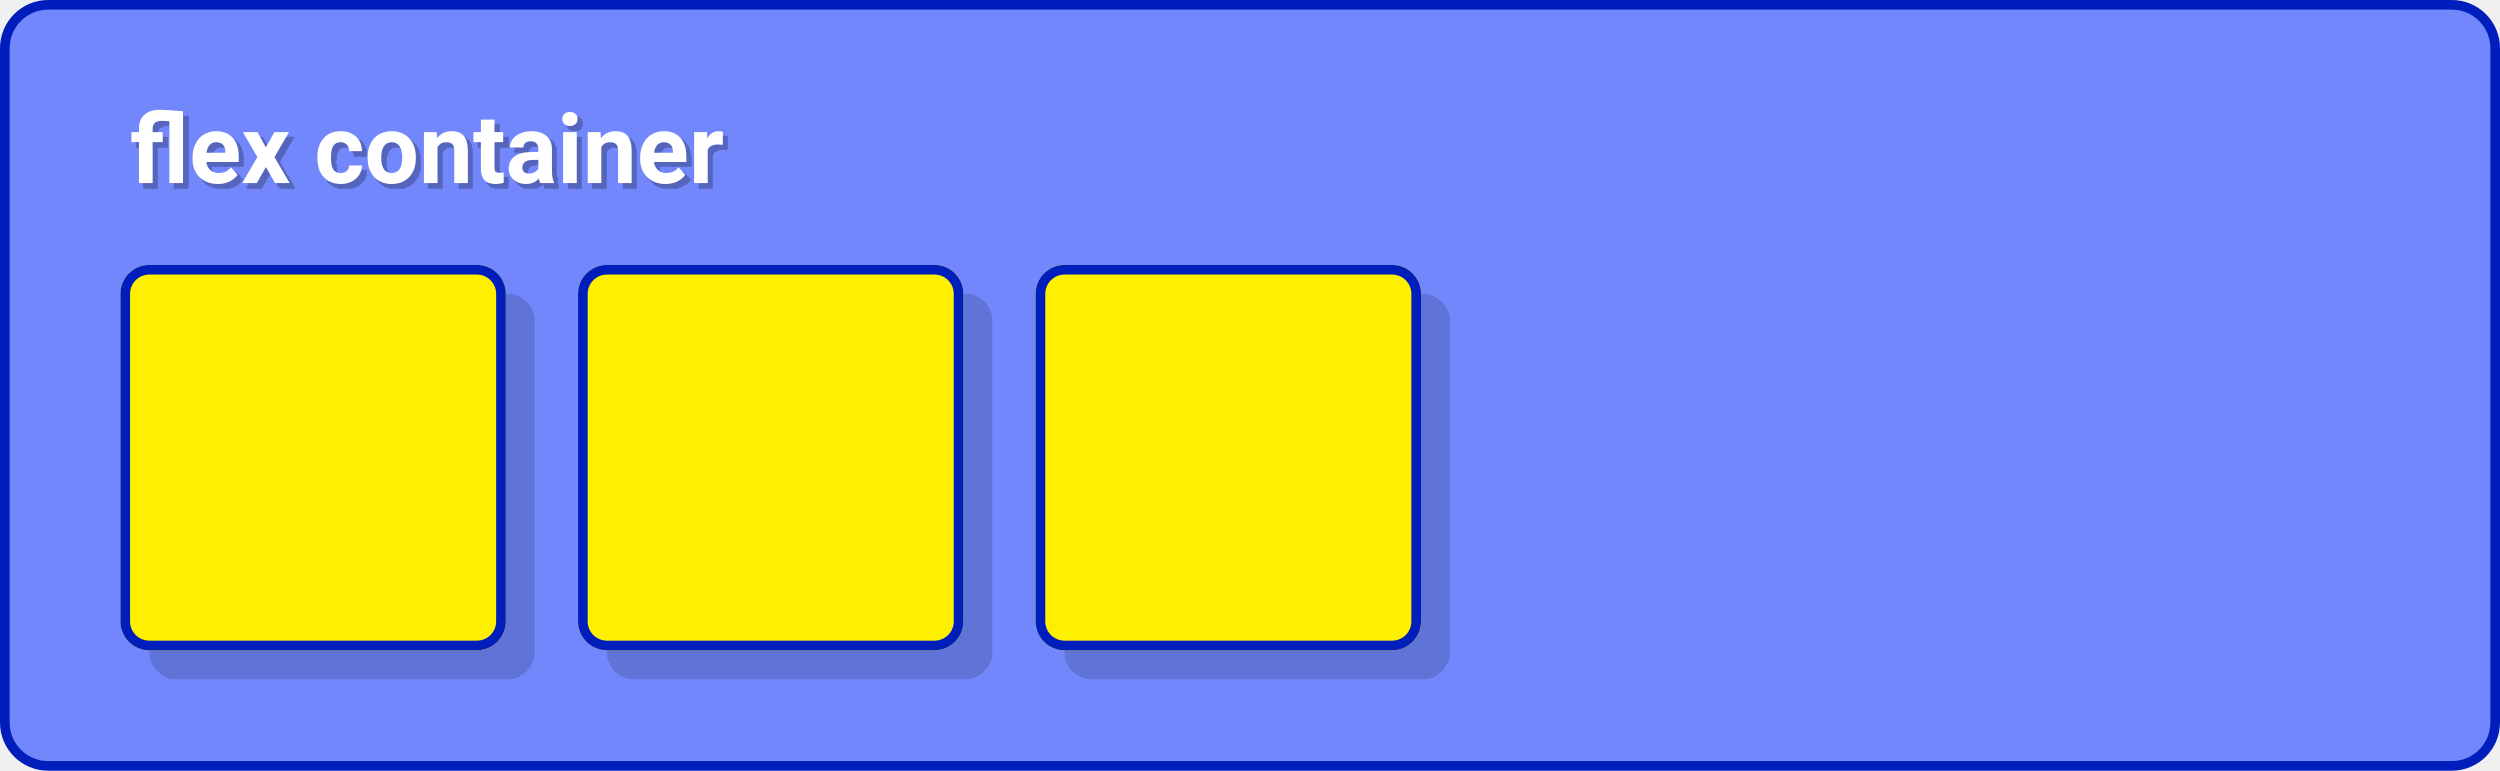
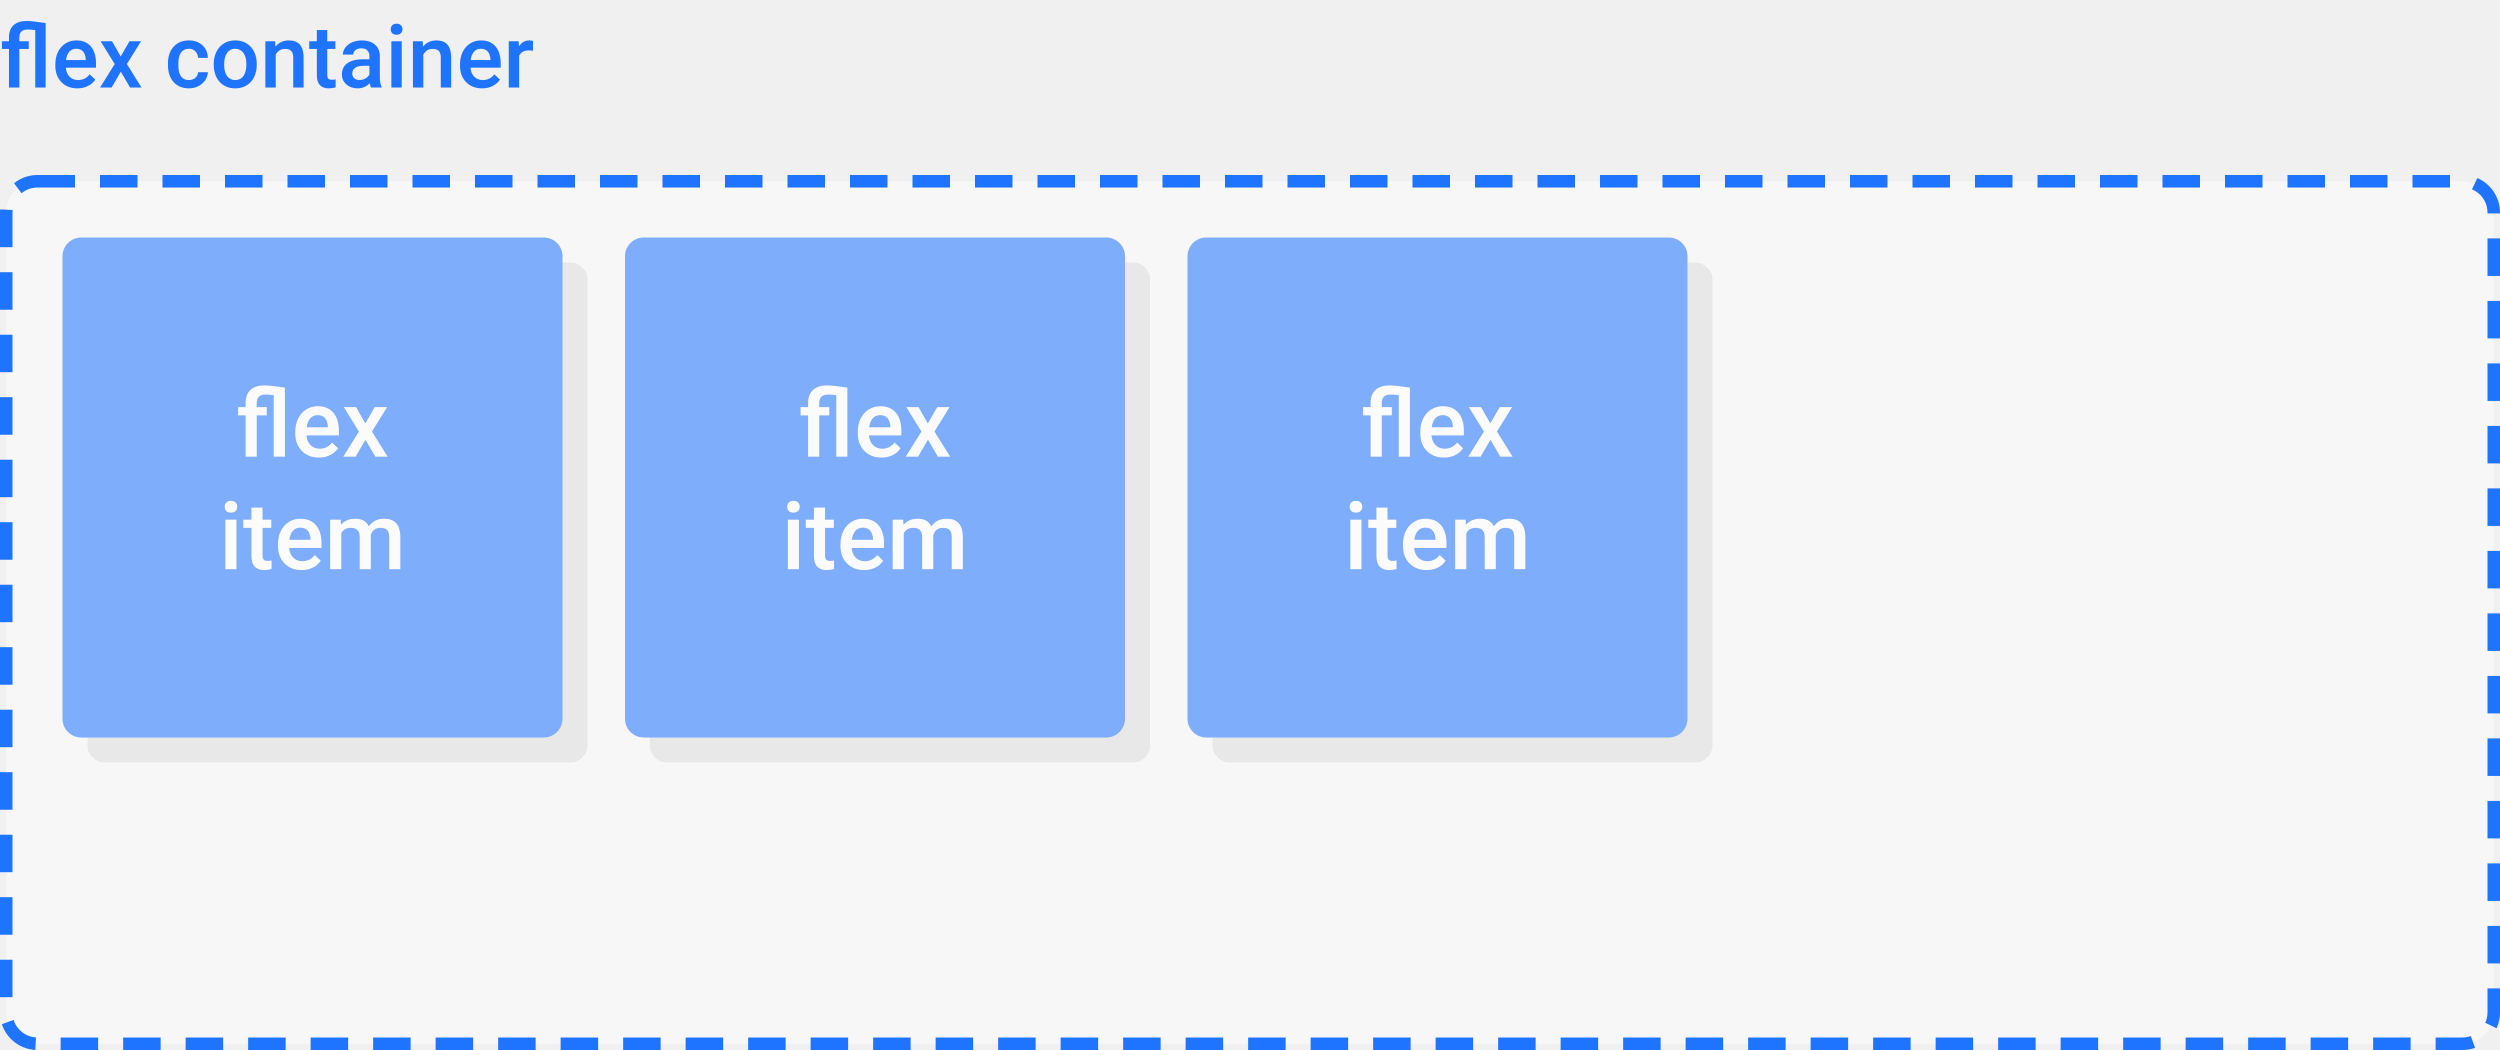
- <svg xmlns="http://www.w3.org/2000/svg" width="519" height="160" viewBox="0 0 519 160" fill="none">
-   <rect x="1" y="1" width="517" height="158" rx="9" fill="#7187FB" stroke="#001EBB" stroke-width="2" />
-   <g filter="url(#filter0_d)">
-     <rect x="25" y="55" width="80" height="80" rx="6" fill="#FFF000" />
-     <rect x="26" y="56" width="78" height="78" rx="5" stroke="#001EBB" stroke-width="2" />
-   </g>
-   <g filter="url(#filter1_d)">
-     <rect x="120" y="55" width="80" height="80" rx="6" fill="#FFF000" />
-     <rect x="121" y="56" width="78" height="78" rx="5" stroke="#001EBB" stroke-width="2" />
-   </g>
-   <g filter="url(#filter2_d)">
-     <rect x="215" y="55" width="80" height="80" rx="6" fill="#FFF000" />
-     <rect x="216" y="56" width="78" height="78" rx="5" stroke="#001EBB" stroke-width="2" />
-   </g>
-   <g filter="url(#filter3_d)">
-     <path d="M35.164 25.188C34.604 25.122 34.083 25.09 33.602 25.09C32.325 25.09 31.688 25.634 31.688 26.721V27.434H33.787V29.504H31.688V38H28.855V29.504H27.283V27.434H28.855V26.613C28.869 25.389 29.253 24.449 30.008 23.791C30.763 23.127 31.831 22.795 33.211 22.795C34.194 22.795 35.789 22.899 37.996 23.107V38H35.164V25.188ZM45.213 38.195C43.663 38.195 42.4 37.72 41.424 36.77C40.454 35.819 39.969 34.553 39.969 32.971V32.697C39.969 31.636 40.174 30.689 40.584 29.855C40.994 29.016 41.574 28.371 42.322 27.922C43.078 27.466 43.937 27.238 44.9 27.238C46.346 27.238 47.482 27.694 48.309 28.605C49.142 29.517 49.559 30.809 49.559 32.482V33.635H42.83C42.921 34.325 43.195 34.878 43.65 35.295C44.113 35.712 44.695 35.92 45.398 35.92C46.486 35.92 47.335 35.526 47.947 34.738L49.334 36.291C48.911 36.89 48.338 37.359 47.615 37.697C46.893 38.029 46.092 38.195 45.213 38.195ZM44.891 29.523C44.331 29.523 43.875 29.712 43.523 30.09C43.178 30.467 42.957 31.008 42.859 31.711H46.785V31.486C46.772 30.861 46.603 30.38 46.277 30.041C45.952 29.696 45.49 29.523 44.891 29.523ZM55.193 30.588L56.971 27.434H59.988L56.98 32.609L60.115 38H57.088L55.203 34.68L53.328 38H50.291L53.426 32.609L50.428 27.434H53.455L55.193 30.588ZM70.721 35.92C71.242 35.92 71.665 35.777 71.99 35.49C72.316 35.204 72.485 34.823 72.498 34.348H75.144C75.138 35.064 74.943 35.721 74.559 36.32C74.174 36.913 73.647 37.375 72.977 37.707C72.312 38.033 71.577 38.195 70.769 38.195C69.259 38.195 68.068 37.717 67.195 36.76C66.323 35.796 65.887 34.468 65.887 32.775V32.59C65.887 30.962 66.32 29.663 67.186 28.693C68.051 27.723 69.24 27.238 70.75 27.238C72.072 27.238 73.13 27.616 73.924 28.371C74.725 29.12 75.132 30.119 75.144 31.369H72.498C72.485 30.822 72.316 30.38 71.99 30.041C71.665 29.696 71.235 29.523 70.701 29.523C70.044 29.523 69.546 29.764 69.207 30.246C68.875 30.721 68.709 31.496 68.709 32.57V32.863C68.709 33.95 68.875 34.732 69.207 35.207C69.539 35.682 70.044 35.92 70.721 35.92ZM76.316 32.619C76.316 31.571 76.518 30.637 76.922 29.816C77.326 28.996 77.905 28.361 78.66 27.912C79.422 27.463 80.304 27.238 81.307 27.238C82.732 27.238 83.894 27.674 84.793 28.547C85.698 29.419 86.203 30.604 86.307 32.102L86.326 32.824C86.326 34.445 85.874 35.747 84.969 36.73C84.064 37.707 82.85 38.195 81.326 38.195C79.803 38.195 78.585 37.707 77.674 36.73C76.769 35.754 76.316 34.426 76.316 32.746V32.619ZM79.139 32.824C79.139 33.827 79.328 34.595 79.705 35.129C80.083 35.656 80.623 35.92 81.326 35.92C82.01 35.92 82.544 35.66 82.928 35.139C83.312 34.611 83.504 33.772 83.504 32.619C83.504 31.636 83.312 30.874 82.928 30.334C82.544 29.794 82.003 29.523 81.307 29.523C80.617 29.523 80.083 29.794 79.705 30.334C79.328 30.868 79.139 31.698 79.139 32.824ZM90.662 27.434L90.75 28.654C91.505 27.71 92.518 27.238 93.787 27.238C94.907 27.238 95.74 27.567 96.287 28.225C96.834 28.882 97.114 29.865 97.127 31.174V38H94.305V31.242C94.305 30.643 94.174 30.21 93.914 29.943C93.654 29.67 93.221 29.533 92.615 29.533C91.821 29.533 91.225 29.872 90.828 30.549V38H88.006V27.434H90.662ZM102.654 24.836V27.434H104.461V29.504H102.654V34.777C102.654 35.168 102.729 35.448 102.879 35.617C103.029 35.786 103.315 35.871 103.738 35.871C104.051 35.871 104.327 35.848 104.568 35.803V37.941C104.015 38.111 103.445 38.195 102.859 38.195C100.88 38.195 99.871 37.196 99.832 35.197V29.504H98.289V27.434H99.832V24.836H102.654ZM112.156 38C112.026 37.746 111.932 37.43 111.873 37.053C111.189 37.815 110.301 38.195 109.207 38.195C108.172 38.195 107.312 37.896 106.629 37.297C105.952 36.698 105.613 35.943 105.613 35.031C105.613 33.911 106.027 33.052 106.854 32.453C107.687 31.854 108.888 31.551 110.457 31.545H111.756V30.939C111.756 30.451 111.629 30.061 111.375 29.768C111.128 29.475 110.734 29.328 110.193 29.328C109.718 29.328 109.344 29.442 109.07 29.67C108.803 29.898 108.67 30.21 108.67 30.607H105.848C105.848 29.995 106.036 29.429 106.414 28.908C106.792 28.387 107.326 27.98 108.016 27.688C108.706 27.388 109.48 27.238 110.34 27.238C111.642 27.238 112.674 27.567 113.436 28.225C114.204 28.876 114.588 29.794 114.588 30.979V35.559C114.594 36.561 114.734 37.32 115.008 37.834V38H112.156ZM109.822 36.037C110.239 36.037 110.623 35.946 110.975 35.764C111.326 35.575 111.587 35.324 111.756 35.012V33.195H110.701C109.288 33.195 108.536 33.684 108.445 34.66L108.436 34.826C108.436 35.178 108.559 35.467 108.807 35.695C109.054 35.923 109.393 36.037 109.822 36.037ZM119.734 38H116.902V27.434H119.734V38ZM116.736 24.699C116.736 24.276 116.876 23.928 117.156 23.654C117.443 23.381 117.83 23.244 118.318 23.244C118.8 23.244 119.184 23.381 119.471 23.654C119.757 23.928 119.9 24.276 119.9 24.699C119.9 25.129 119.754 25.48 119.461 25.754C119.174 26.027 118.794 26.164 118.318 26.164C117.843 26.164 117.459 26.027 117.166 25.754C116.88 25.48 116.736 25.129 116.736 24.699ZM124.666 27.434L124.754 28.654C125.509 27.71 126.521 27.238 127.791 27.238C128.911 27.238 129.744 27.567 130.291 28.225C130.838 28.882 131.118 29.865 131.131 31.174V38H128.309V31.242C128.309 30.643 128.178 30.21 127.918 29.943C127.658 29.67 127.225 29.533 126.619 29.533C125.825 29.533 125.229 29.872 124.832 30.549V38H122.01V27.434H124.666ZM138.143 38.195C136.593 38.195 135.33 37.72 134.354 36.77C133.383 35.819 132.898 34.553 132.898 32.971V32.697C132.898 31.636 133.104 30.689 133.514 29.855C133.924 29.016 134.503 28.371 135.252 27.922C136.007 27.466 136.867 27.238 137.83 27.238C139.275 27.238 140.411 27.694 141.238 28.605C142.072 29.517 142.488 30.809 142.488 32.482V33.635H135.76C135.851 34.325 136.124 34.878 136.58 35.295C137.042 35.712 137.625 35.92 138.328 35.92C139.415 35.92 140.265 35.526 140.877 34.738L142.264 36.291C141.84 36.89 141.268 37.359 140.545 37.697C139.822 38.029 139.021 38.195 138.143 38.195ZM137.82 29.523C137.26 29.523 136.805 29.712 136.453 30.09C136.108 30.467 135.887 31.008 135.789 31.711H139.715V31.486C139.702 30.861 139.533 30.38 139.207 30.041C138.882 29.696 138.419 29.523 137.82 29.523ZM150.037 30.08C149.653 30.028 149.314 30.002 149.021 30.002C147.954 30.002 147.254 30.363 146.922 31.086V38H144.1V27.434H146.766L146.844 28.693C147.41 27.723 148.195 27.238 149.197 27.238C149.51 27.238 149.803 27.281 150.076 27.365L150.037 30.08Z" fill="white" />
+ <svg xmlns="http://www.w3.org/2000/svg" width="400" height="168" viewBox="0 0 400 168" fill="none">
+   <rect x="1" y="29" width="398" height="138" rx="5" fill="#F7F7F7" stroke="#1E73FF" stroke-width="2" stroke-dasharray="6 4" />
+   <path d="M5.64 4.819C5.175 4.756 4.774 4.724 4.437 4.724C3.543 4.724 3.097 5.143 3.097 5.981V6.604H4.601V7.834H3.097V14H1.436V7.834H0.308V6.604H1.436V5.94C1.44 5.106 1.686 4.468 2.174 4.026C2.666 3.58 3.359 3.356 4.252 3.356C4.808 3.356 5.824 3.466 7.301 3.685V14H5.64V4.819ZM12.394 14.137C11.341 14.137 10.486 13.806 9.83 13.146C9.178 12.48 8.853 11.596 8.853 10.493V10.288C8.853 9.55 8.994 8.891 9.276 8.312C9.563 7.729 9.965 7.276 10.479 6.952C10.995 6.629 11.569 6.467 12.202 6.467C13.209 6.467 13.986 6.788 14.533 7.431C15.085 8.073 15.36 8.982 15.36 10.158V10.828H10.527C10.578 11.439 10.78 11.922 11.136 12.277C11.496 12.633 11.947 12.81 12.489 12.81C13.25 12.81 13.87 12.503 14.349 11.888L15.244 12.742C14.948 13.184 14.551 13.528 14.055 13.774C13.562 14.016 13.009 14.137 12.394 14.137ZM12.195 7.8C11.74 7.8 11.37 7.959 11.088 8.278C10.81 8.597 10.632 9.042 10.555 9.611H13.72V9.488C13.683 8.932 13.535 8.513 13.275 8.23C13.016 7.943 12.656 7.8 12.195 7.8ZM19.311 9.037L20.72 6.604H22.565L20.303 10.247L22.641 14H20.809L19.332 11.471L17.862 14H16.017L18.355 10.247L16.099 6.604H17.931L19.311 9.037ZM30.222 12.81C30.636 12.81 30.98 12.69 31.254 12.448C31.527 12.207 31.673 11.908 31.691 11.553H33.257C33.239 12.013 33.095 12.444 32.826 12.845C32.557 13.241 32.193 13.556 31.732 13.788C31.272 14.021 30.775 14.137 30.242 14.137C29.208 14.137 28.387 13.802 27.781 13.132C27.175 12.462 26.872 11.537 26.872 10.356V10.185C26.872 9.06 27.173 8.16 27.774 7.485C28.376 6.806 29.196 6.467 30.235 6.467C31.115 6.467 31.83 6.724 32.382 7.239C32.938 7.75 33.23 8.422 33.257 9.256H31.691C31.673 8.832 31.527 8.483 31.254 8.21C30.985 7.937 30.641 7.8 30.222 7.8C29.684 7.8 29.269 7.996 28.977 8.388C28.686 8.775 28.538 9.365 28.533 10.158V10.425C28.533 11.227 28.677 11.826 28.964 12.223C29.256 12.615 29.675 12.81 30.222 12.81ZM34.2 10.233C34.2 9.509 34.344 8.857 34.631 8.278C34.918 7.695 35.321 7.248 35.841 6.938C36.36 6.624 36.957 6.467 37.632 6.467C38.63 6.467 39.439 6.788 40.059 7.431C40.683 8.073 41.02 8.925 41.07 9.987L41.077 10.377C41.077 11.106 40.936 11.758 40.653 12.332C40.375 12.906 39.974 13.351 39.45 13.665C38.931 13.979 38.329 14.137 37.645 14.137C36.602 14.137 35.766 13.79 35.137 13.098C34.512 12.4 34.2 11.473 34.2 10.315V10.233ZM35.861 10.377C35.861 11.138 36.019 11.735 36.333 12.168C36.648 12.596 37.085 12.81 37.645 12.81C38.206 12.81 38.641 12.592 38.951 12.154C39.266 11.717 39.423 11.076 39.423 10.233C39.423 9.486 39.261 8.894 38.938 8.456C38.618 8.019 38.183 7.8 37.632 7.8C37.09 7.8 36.659 8.016 36.34 8.449C36.021 8.878 35.861 9.52 35.861 10.377ZM44.023 6.604L44.071 7.458C44.618 6.797 45.336 6.467 46.225 6.467C47.765 6.467 48.549 7.349 48.576 9.112V14H46.915V9.208C46.915 8.739 46.812 8.392 46.607 8.169C46.407 7.941 46.077 7.827 45.616 7.827C44.946 7.827 44.447 8.13 44.119 8.736V14H42.458V6.604H44.023ZM52.356 4.806V6.604H53.662V7.834H52.356V11.963C52.356 12.245 52.411 12.45 52.52 12.578C52.634 12.701 52.835 12.763 53.122 12.763C53.313 12.763 53.507 12.74 53.703 12.694V13.979C53.325 14.084 52.96 14.137 52.609 14.137C51.333 14.137 50.695 13.433 50.695 12.024V7.834H49.478V6.604H50.695V4.806H52.356ZM59.356 14C59.283 13.859 59.22 13.629 59.165 13.31C58.636 13.861 57.989 14.137 57.224 14.137C56.481 14.137 55.875 13.925 55.405 13.501C54.936 13.077 54.701 12.553 54.701 11.929C54.701 11.14 54.993 10.537 55.576 10.117C56.164 9.693 57.003 9.481 58.092 9.481H59.11V8.996C59.11 8.613 59.003 8.308 58.789 8.08C58.575 7.848 58.249 7.731 57.812 7.731C57.433 7.731 57.123 7.827 56.882 8.019C56.64 8.205 56.52 8.445 56.52 8.736H54.858C54.858 8.331 54.993 7.952 55.262 7.602C55.531 7.246 55.895 6.968 56.355 6.768C56.82 6.567 57.338 6.467 57.907 6.467C58.773 6.467 59.464 6.686 59.978 7.123C60.493 7.556 60.758 8.167 60.772 8.955V12.291C60.772 12.956 60.865 13.487 61.052 13.884V14H59.356ZM57.531 12.804C57.859 12.804 58.167 12.724 58.454 12.565C58.746 12.405 58.965 12.191 59.11 11.922V10.527H58.215C57.6 10.527 57.137 10.634 56.827 10.849C56.517 11.063 56.362 11.366 56.362 11.758C56.362 12.077 56.467 12.332 56.677 12.523C56.891 12.71 57.176 12.804 57.531 12.804ZM64.278 14H62.617V6.604H64.278V14ZM62.515 4.683C62.515 4.427 62.594 4.215 62.754 4.047C62.918 3.878 63.15 3.794 63.451 3.794C63.752 3.794 63.984 3.878 64.148 4.047C64.312 4.215 64.394 4.427 64.394 4.683C64.394 4.933 64.312 5.143 64.148 5.312C63.984 5.476 63.752 5.558 63.451 5.558C63.15 5.558 62.918 5.476 62.754 5.312C62.594 5.143 62.515 4.933 62.515 4.683ZM67.635 6.604L67.683 7.458C68.23 6.797 68.947 6.467 69.836 6.467C71.376 6.467 72.16 7.349 72.188 9.112V14H70.526V9.208C70.526 8.739 70.424 8.392 70.219 8.169C70.018 7.941 69.688 7.827 69.228 7.827C68.558 7.827 68.059 8.13 67.731 8.736V14H66.069V6.604H67.635ZM77.144 14.137C76.091 14.137 75.236 13.806 74.58 13.146C73.928 12.48 73.603 11.596 73.603 10.493V10.288C73.603 9.55 73.744 8.891 74.026 8.312C74.314 7.729 74.715 7.276 75.23 6.952C75.745 6.629 76.319 6.467 76.952 6.467C77.959 6.467 78.736 6.788 79.283 7.431C79.835 8.073 80.11 8.982 80.11 10.158V10.828H75.277C75.328 11.439 75.53 11.922 75.886 12.277C76.246 12.633 76.697 12.81 77.239 12.81C78 12.81 78.62 12.503 79.099 11.888L79.994 12.742C79.698 13.184 79.301 13.528 78.805 13.774C78.312 14.016 77.759 14.137 77.144 14.137ZM76.945 7.8C76.49 7.8 76.12 7.959 75.838 8.278C75.56 8.597 75.382 9.042 75.305 9.611H78.47V9.488C78.433 8.932 78.285 8.513 78.025 8.23C77.766 7.943 77.406 7.8 76.945 7.8ZM85.278 8.121C85.06 8.085 84.834 8.066 84.602 8.066C83.841 8.066 83.328 8.358 83.064 8.941V14H81.402V6.604H82.988L83.029 7.431C83.43 6.788 83.986 6.467 84.697 6.467C84.934 6.467 85.13 6.499 85.285 6.562L85.278 8.121Z" fill="#1E73FF" />
+   <g opacity="0.7">
+     <g opacity="0.8" filter="url(#filter0_d)">
+       <path d="M10 41C10 39.343 11.343 38 13 38H87C88.657 38 90 39.343 90 41V115C90 116.657 88.657 118 87 118H13C11.343 118 10 116.657 10 115V41Z" fill="#1E73FF" />
+       <path d="M43.804 63.23C43.306 63.162 42.876 63.128 42.515 63.128C41.558 63.128 41.079 63.577 41.079 64.475V65.142H42.69V66.46H41.079V73.067H39.299V66.46H38.091V65.142H39.299V64.431C39.304 63.538 39.568 62.854 40.09 62.381C40.618 61.902 41.36 61.663 42.317 61.663C42.913 61.663 44.002 61.78 45.584 62.014V73.067H43.804V63.23ZM51.04 73.213C49.912 73.213 48.997 72.859 48.294 72.151C47.595 71.438 47.246 70.491 47.246 69.309V69.09C47.246 68.299 47.398 67.593 47.7 66.973C48.008 66.348 48.438 65.862 48.989 65.515C49.541 65.169 50.156 64.995 50.835 64.995C51.914 64.995 52.747 65.34 53.333 66.028C53.923 66.717 54.219 67.691 54.219 68.95V69.668H49.041C49.094 70.323 49.312 70.84 49.692 71.221C50.078 71.602 50.562 71.792 51.143 71.792C51.958 71.792 52.622 71.463 53.135 70.803L54.094 71.719C53.777 72.193 53.352 72.561 52.82 72.825C52.292 73.084 51.699 73.213 51.04 73.213ZM50.828 66.424C50.339 66.424 49.944 66.594 49.641 66.936C49.343 67.278 49.153 67.754 49.07 68.365H52.461V68.233C52.422 67.637 52.263 67.188 51.985 66.885C51.706 66.577 51.321 66.424 50.828 66.424ZM58.452 67.749L59.961 65.142H61.938L59.514 69.046L62.019 73.067H60.056L58.474 70.357L56.899 73.067H54.922L57.427 69.046L55.01 65.142H56.973L58.452 67.749ZM37.834 91.067H36.055V83.142H37.834V91.067ZM35.945 81.084C35.945 80.81 36.03 80.583 36.201 80.403C36.377 80.222 36.626 80.132 36.948 80.132C37.27 80.132 37.52 80.222 37.695 80.403C37.871 80.583 37.959 80.81 37.959 81.084C37.959 81.352 37.871 81.577 37.695 81.758C37.52 81.933 37.27 82.021 36.948 82.021C36.626 82.021 36.377 81.933 36.201 81.758C36.03 81.577 35.945 81.352 35.945 81.084ZM42.009 81.216V83.142H43.408V84.46H42.009V88.884C42.009 89.187 42.068 89.406 42.185 89.543C42.307 89.675 42.522 89.741 42.83 89.741C43.035 89.741 43.242 89.717 43.452 89.668V91.045C43.047 91.157 42.656 91.213 42.28 91.213C40.913 91.213 40.23 90.459 40.23 88.95V84.46H38.926V83.142H40.23V81.216H42.009ZM48.264 91.213C47.136 91.213 46.221 90.859 45.518 90.151C44.819 89.438 44.47 88.491 44.47 87.309V87.09C44.47 86.299 44.622 85.593 44.924 84.973C45.232 84.348 45.662 83.862 46.213 83.515C46.765 83.169 47.38 82.995 48.059 82.995C49.138 82.995 49.971 83.34 50.557 84.028C51.148 84.717 51.443 85.691 51.443 86.95V87.668H46.265C46.318 88.323 46.536 88.84 46.916 89.221C47.302 89.602 47.786 89.792 48.367 89.792C49.182 89.792 49.846 89.463 50.359 88.803L51.318 89.719C51.001 90.193 50.576 90.561 50.044 90.825C49.517 91.084 48.923 91.213 48.264 91.213ZM48.052 84.424C47.563 84.424 47.168 84.594 46.865 84.936C46.567 85.278 46.377 85.754 46.294 86.365H49.685V86.233C49.646 85.637 49.487 85.188 49.209 84.885C48.931 84.577 48.545 84.424 48.052 84.424ZM54.504 83.142L54.556 83.969C55.112 83.32 55.874 82.995 56.841 82.995C57.9 82.995 58.626 83.401 59.016 84.211C59.592 83.401 60.403 82.995 61.448 82.995C62.322 82.995 62.971 83.237 63.396 83.721C63.826 84.204 64.045 84.917 64.055 85.859V91.067H62.275V85.91C62.275 85.407 62.166 85.039 61.946 84.804C61.726 84.57 61.362 84.453 60.855 84.453C60.449 84.453 60.117 84.563 59.858 84.782C59.605 84.997 59.426 85.281 59.324 85.632L59.331 91.067H57.551V85.852C57.527 84.919 57.051 84.453 56.123 84.453C55.41 84.453 54.905 84.743 54.607 85.325V91.067H52.827V83.142H54.504Z" fill="white" />
+     </g>
+     <g opacity="0.8" filter="url(#filter1_d)">
+       <path d="M100 41C100 39.343 101.343 38 103 38H177C178.657 38 180 39.343 180 41V115C180 116.657 178.657 118 177 118H103C101.343 118 100 116.657 100 115V41Z" fill="#1E73FF" />
+       <path d="M133.804 63.23C133.306 63.162 132.876 63.128 132.515 63.128C131.558 63.128 131.079 63.577 131.079 64.475V65.142H132.69V66.46H131.079V73.067H129.299V66.46H128.091V65.142H129.299V64.431C129.304 63.538 129.568 62.854 130.09 62.381C130.618 61.902 131.36 61.663 132.317 61.663C132.913 61.663 134.001 61.78 135.583 62.014V73.067H133.804V63.23ZM141.04 73.213C139.912 73.213 138.997 72.859 138.293 72.151C137.595 71.438 137.246 70.491 137.246 69.309V69.09C137.246 68.299 137.397 67.593 137.7 66.973C138.008 66.348 138.438 65.862 138.989 65.515C139.541 65.169 140.156 64.995 140.835 64.995C141.914 64.995 142.747 65.34 143.333 66.028C143.923 66.717 144.219 67.691 144.219 68.95V69.668H139.041C139.094 70.323 139.312 70.84 139.692 71.221C140.078 71.602 140.562 71.792 141.143 71.792C141.958 71.792 142.622 71.463 143.135 70.803L144.094 71.719C143.777 72.193 143.352 72.561 142.82 72.825C142.292 73.084 141.699 73.213 141.04 73.213ZM140.828 66.424C140.339 66.424 139.944 66.594 139.641 66.936C139.343 67.278 139.153 67.754 139.07 68.365H142.461V68.233C142.422 67.637 142.263 67.188 141.985 66.885C141.707 66.577 141.321 66.424 140.828 66.424ZM148.452 67.749L149.961 65.142H151.938L149.514 69.046L152.019 73.067H150.056L148.474 70.357L146.899 73.067H144.922L147.427 69.046L145.01 65.142H146.973L148.452 67.749ZM127.834 91.067H126.055V83.142H127.834V91.067ZM125.945 81.084C125.945 80.81 126.03 80.583 126.201 80.403C126.377 80.222 126.626 80.132 126.948 80.132C127.271 80.132 127.52 80.222 127.695 80.403C127.871 80.583 127.959 80.81 127.959 81.084C127.959 81.352 127.871 81.577 127.695 81.758C127.52 81.933 127.271 82.021 126.948 82.021C126.626 82.021 126.377 81.933 126.201 81.758C126.03 81.577 125.945 81.352 125.945 81.084ZM132.009 81.216V83.142H133.408V84.46H132.009V88.884C132.009 89.187 132.068 89.406 132.185 89.543C132.307 89.675 132.522 89.741 132.83 89.741C133.035 89.741 133.242 89.717 133.452 89.668V91.045C133.047 91.157 132.656 91.213 132.28 91.213C130.913 91.213 130.229 90.459 130.229 88.95V84.46H128.926V83.142H130.229V81.216H132.009ZM138.264 91.213C137.136 91.213 136.221 90.859 135.518 90.151C134.819 89.438 134.47 88.491 134.47 87.309V87.09C134.47 86.299 134.622 85.593 134.924 84.973C135.232 84.348 135.662 83.862 136.213 83.515C136.765 83.169 137.38 82.995 138.059 82.995C139.138 82.995 139.971 83.34 140.557 84.028C141.147 84.717 141.443 85.691 141.443 86.95V87.668H136.265C136.318 88.323 136.536 88.84 136.917 89.221C137.302 89.602 137.786 89.792 138.367 89.792C139.182 89.792 139.846 89.463 140.359 88.803L141.318 89.719C141.001 90.193 140.576 90.561 140.044 90.825C139.517 91.084 138.923 91.213 138.264 91.213ZM138.052 84.424C137.563 84.424 137.168 84.594 136.865 84.936C136.567 85.278 136.377 85.754 136.294 86.365H139.685V86.233C139.646 85.637 139.487 85.188 139.209 84.885C138.931 84.577 138.545 84.424 138.052 84.424ZM144.504 83.142L144.556 83.969C145.112 83.32 145.874 82.995 146.841 82.995C147.9 82.995 148.625 83.401 149.016 84.211C149.592 83.401 150.403 82.995 151.448 82.995C152.322 82.995 152.971 83.237 153.396 83.721C153.826 84.204 154.045 84.917 154.055 85.859V91.067H152.275V85.91C152.275 85.407 152.166 85.039 151.946 84.804C151.726 84.57 151.362 84.453 150.854 84.453C150.449 84.453 150.117 84.563 149.858 84.782C149.604 84.997 149.426 85.281 149.324 85.632L149.331 91.067H147.551V85.852C147.527 84.919 147.051 84.453 146.123 84.453C145.41 84.453 144.905 84.743 144.607 85.325V91.067H142.827V83.142H144.504Z" fill="white" />
+     </g>
+     <g opacity="0.8" filter="url(#filter2_d)">
+       <path d="M190 41C190 39.343 191.343 38 193 38H267C268.657 38 270 39.343 270 41V115C270 116.657 268.657 118 267 118H193C191.343 118 190 116.657 190 115V41Z" fill="#1E73FF" />
+       <path d="M223.804 63.23C223.306 63.162 222.876 63.128 222.515 63.128C221.558 63.128 221.079 63.577 221.079 64.475V65.142H222.69V66.46H221.079V73.067H219.299V66.46H218.091V65.142H219.299V64.431C219.304 63.538 219.568 62.854 220.09 62.381C220.618 61.902 221.36 61.663 222.317 61.663C222.913 61.663 224.001 61.78 225.583 62.014V73.067H223.804V63.23ZM231.04 73.213C229.912 73.213 228.997 72.859 228.293 72.151C227.595 71.438 227.246 70.491 227.246 69.309V69.09C227.246 68.299 227.397 67.593 227.7 66.973C228.008 66.348 228.438 65.862 228.989 65.515C229.541 65.169 230.156 64.995 230.835 64.995C231.914 64.995 232.747 65.34 233.333 66.028C233.923 66.717 234.219 67.691 234.219 68.95V69.668H229.041C229.094 70.323 229.312 70.84 229.692 71.221C230.078 71.602 230.562 71.792 231.143 71.792C231.958 71.792 232.622 71.463 233.135 70.803L234.094 71.719C233.777 72.193 233.352 72.561 232.82 72.825C232.292 73.084 231.699 73.213 231.04 73.213ZM230.828 66.424C230.339 66.424 229.944 66.594 229.641 66.936C229.343 67.278 229.153 67.754 229.07 68.365H232.461V68.233C232.422 67.637 232.263 67.188 231.985 66.885C231.707 66.577 231.321 66.424 230.828 66.424ZM238.452 67.749L239.961 65.142H241.938L239.514 69.046L242.019 73.067H240.056L238.474 70.357L236.899 73.067H234.922L237.427 69.046L235.01 65.142H236.973L238.452 67.749ZM217.834 91.067H216.055V83.142H217.834V91.067ZM215.945 81.084C215.945 80.81 216.03 80.583 216.201 80.403C216.377 80.222 216.626 80.132 216.948 80.132C217.271 80.132 217.52 80.222 217.695 80.403C217.871 80.583 217.959 80.81 217.959 81.084C217.959 81.352 217.871 81.577 217.695 81.758C217.52 81.933 217.271 82.021 216.948 82.021C216.626 82.021 216.377 81.933 216.201 81.758C216.03 81.577 215.945 81.352 215.945 81.084ZM222.009 81.216V83.142H223.408V84.46H222.009V88.884C222.009 89.187 222.068 89.406 222.185 89.543C222.307 89.675 222.522 89.741 222.83 89.741C223.035 89.741 223.242 89.717 223.452 89.668V91.045C223.047 91.157 222.656 91.213 222.28 91.213C220.913 91.213 220.229 90.459 220.229 88.95V84.46H218.926V83.142H220.229V81.216H222.009ZM228.264 91.213C227.136 91.213 226.221 90.859 225.518 90.151C224.819 89.438 224.47 88.491 224.47 87.309V87.09C224.47 86.299 224.622 85.593 224.924 84.973C225.232 84.348 225.662 83.862 226.213 83.515C226.765 83.169 227.38 82.995 228.059 82.995C229.138 82.995 229.971 83.34 230.557 84.028C231.147 84.717 231.443 85.691 231.443 86.95V87.668H226.265C226.318 88.323 226.536 88.84 226.917 89.221C227.302 89.602 227.786 89.792 228.367 89.792C229.182 89.792 229.846 89.463 230.359 88.803L231.318 89.719C231.001 90.193 230.576 90.561 230.044 90.825C229.517 91.084 228.923 91.213 228.264 91.213ZM228.052 84.424C227.563 84.424 227.168 84.594 226.865 84.936C226.567 85.278 226.377 85.754 226.294 86.365H229.685V86.233C229.646 85.637 229.487 85.188 229.209 84.885C228.931 84.577 228.545 84.424 228.052 84.424ZM234.504 83.142L234.556 83.969C235.112 83.32 235.874 82.995 236.841 82.995C237.9 82.995 238.625 83.401 239.016 84.211C239.592 83.401 240.403 82.995 241.448 82.995C242.322 82.995 242.971 83.237 243.396 83.721C243.826 84.204 244.045 84.917 244.055 85.859V91.067H242.275V85.91C242.275 85.407 242.166 85.039 241.946 84.804C241.726 84.57 241.362 84.453 240.854 84.453C240.449 84.453 240.117 84.563 239.858 84.782C239.604 84.997 239.426 85.281 239.324 85.632L239.331 91.067H237.551V85.852C237.527 84.919 237.051 84.453 236.123 84.453C235.41 84.453 234.905 84.743 234.607 85.325V91.067H232.827V83.142H234.504Z" fill="white" />
+     </g>
  </g>
  <defs>
-     <filter id="filter0_d" x="25" y="55" width="86" height="86" filterUnits="userSpaceOnUse" color-interpolation-filters="sRGB">
+     <filter id="filter0_d" x="10" y="38" width="84" height="84" filterUnits="userSpaceOnUse" color-interpolation-filters="sRGB">
      <feFlood flood-opacity="0" result="BackgroundImageFix" />
      <feColorMatrix in="SourceAlpha" type="matrix" values="0 0 0 0 0 0 0 0 0 0 0 0 0 0 0 0 0 0 127 0" />
-       <feOffset dx="6" dy="6" />
-       <feColorMatrix type="matrix" values="0 0 0 0 0 0 0 0 0 0 0 0 0 0 0 0 0 0 0.15 0" />
+       <feOffset dx="4" dy="4" />
+       <feColorMatrix type="matrix" values="0 0 0 0 0 0 0 0 0 0 0 0 0 0 0 0 0 0 0.1 0" />
      <feBlend mode="normal" in2="BackgroundImageFix" result="effect1_dropShadow" />
      <feBlend mode="normal" in="SourceGraphic" in2="effect1_dropShadow" result="shape" />
    </filter>
-     <filter id="filter1_d" x="120" y="55" width="86" height="86" filterUnits="userSpaceOnUse" color-interpolation-filters="sRGB">
+     <filter id="filter1_d" x="100" y="38" width="84" height="84" filterUnits="userSpaceOnUse" color-interpolation-filters="sRGB">
      <feFlood flood-opacity="0" result="BackgroundImageFix" />
      <feColorMatrix in="SourceAlpha" type="matrix" values="0 0 0 0 0 0 0 0 0 0 0 0 0 0 0 0 0 0 127 0" />
-       <feOffset dx="6" dy="6" />
-       <feColorMatrix type="matrix" values="0 0 0 0 0 0 0 0 0 0 0 0 0 0 0 0 0 0 0.15 0" />
+       <feOffset dx="4" dy="4" />
+       <feColorMatrix type="matrix" values="0 0 0 0 0 0 0 0 0 0 0 0 0 0 0 0 0 0 0.1 0" />
      <feBlend mode="normal" in2="BackgroundImageFix" result="effect1_dropShadow" />
      <feBlend mode="normal" in="SourceGraphic" in2="effect1_dropShadow" result="shape" />
    </filter>
-     <filter id="filter2_d" x="215" y="55" width="86" height="86" filterUnits="userSpaceOnUse" color-interpolation-filters="sRGB">
+     <filter id="filter2_d" x="190" y="38" width="84" height="84" filterUnits="userSpaceOnUse" color-interpolation-filters="sRGB">
      <feFlood flood-opacity="0" result="BackgroundImageFix" />
      <feColorMatrix in="SourceAlpha" type="matrix" values="0 0 0 0 0 0 0 0 0 0 0 0 0 0 0 0 0 0 127 0" />
-       <feOffset dx="6" dy="6" />
-       <feColorMatrix type="matrix" values="0 0 0 0 0 0 0 0 0 0 0 0 0 0 0 0 0 0 0.15 0" />
-       <feBlend mode="normal" in2="BackgroundImageFix" result="effect1_dropShadow" />
-       <feBlend mode="normal" in="SourceGraphic" in2="effect1_dropShadow" result="shape" />
-     </filter>
-     <filter id="filter3_d" x="27" y="20" width="125" height="24" filterUnits="userSpaceOnUse" color-interpolation-filters="sRGB">
-       <feFlood flood-opacity="0" result="BackgroundImageFix" />
-       <feColorMatrix in="SourceAlpha" type="matrix" values="0 0 0 0 0 0 0 0 0 0 0 0 0 0 0 0 0 0 127 0" />
-       <feOffset dx="1" dy="1" />
-       <feColorMatrix type="matrix" values="0 0 0 0 0 0 0 0 0 0 0 0 0 0 0 0 0 0 0.25 0" />
+       <feOffset dx="4" dy="4" />
+       <feColorMatrix type="matrix" values="0 0 0 0 0 0 0 0 0 0 0 0 0 0 0 0 0 0 0.1 0" />
      <feBlend mode="normal" in2="BackgroundImageFix" result="effect1_dropShadow" />
      <feBlend mode="normal" in="SourceGraphic" in2="effect1_dropShadow" result="shape" />
    </filter>
  </defs>
</svg>
